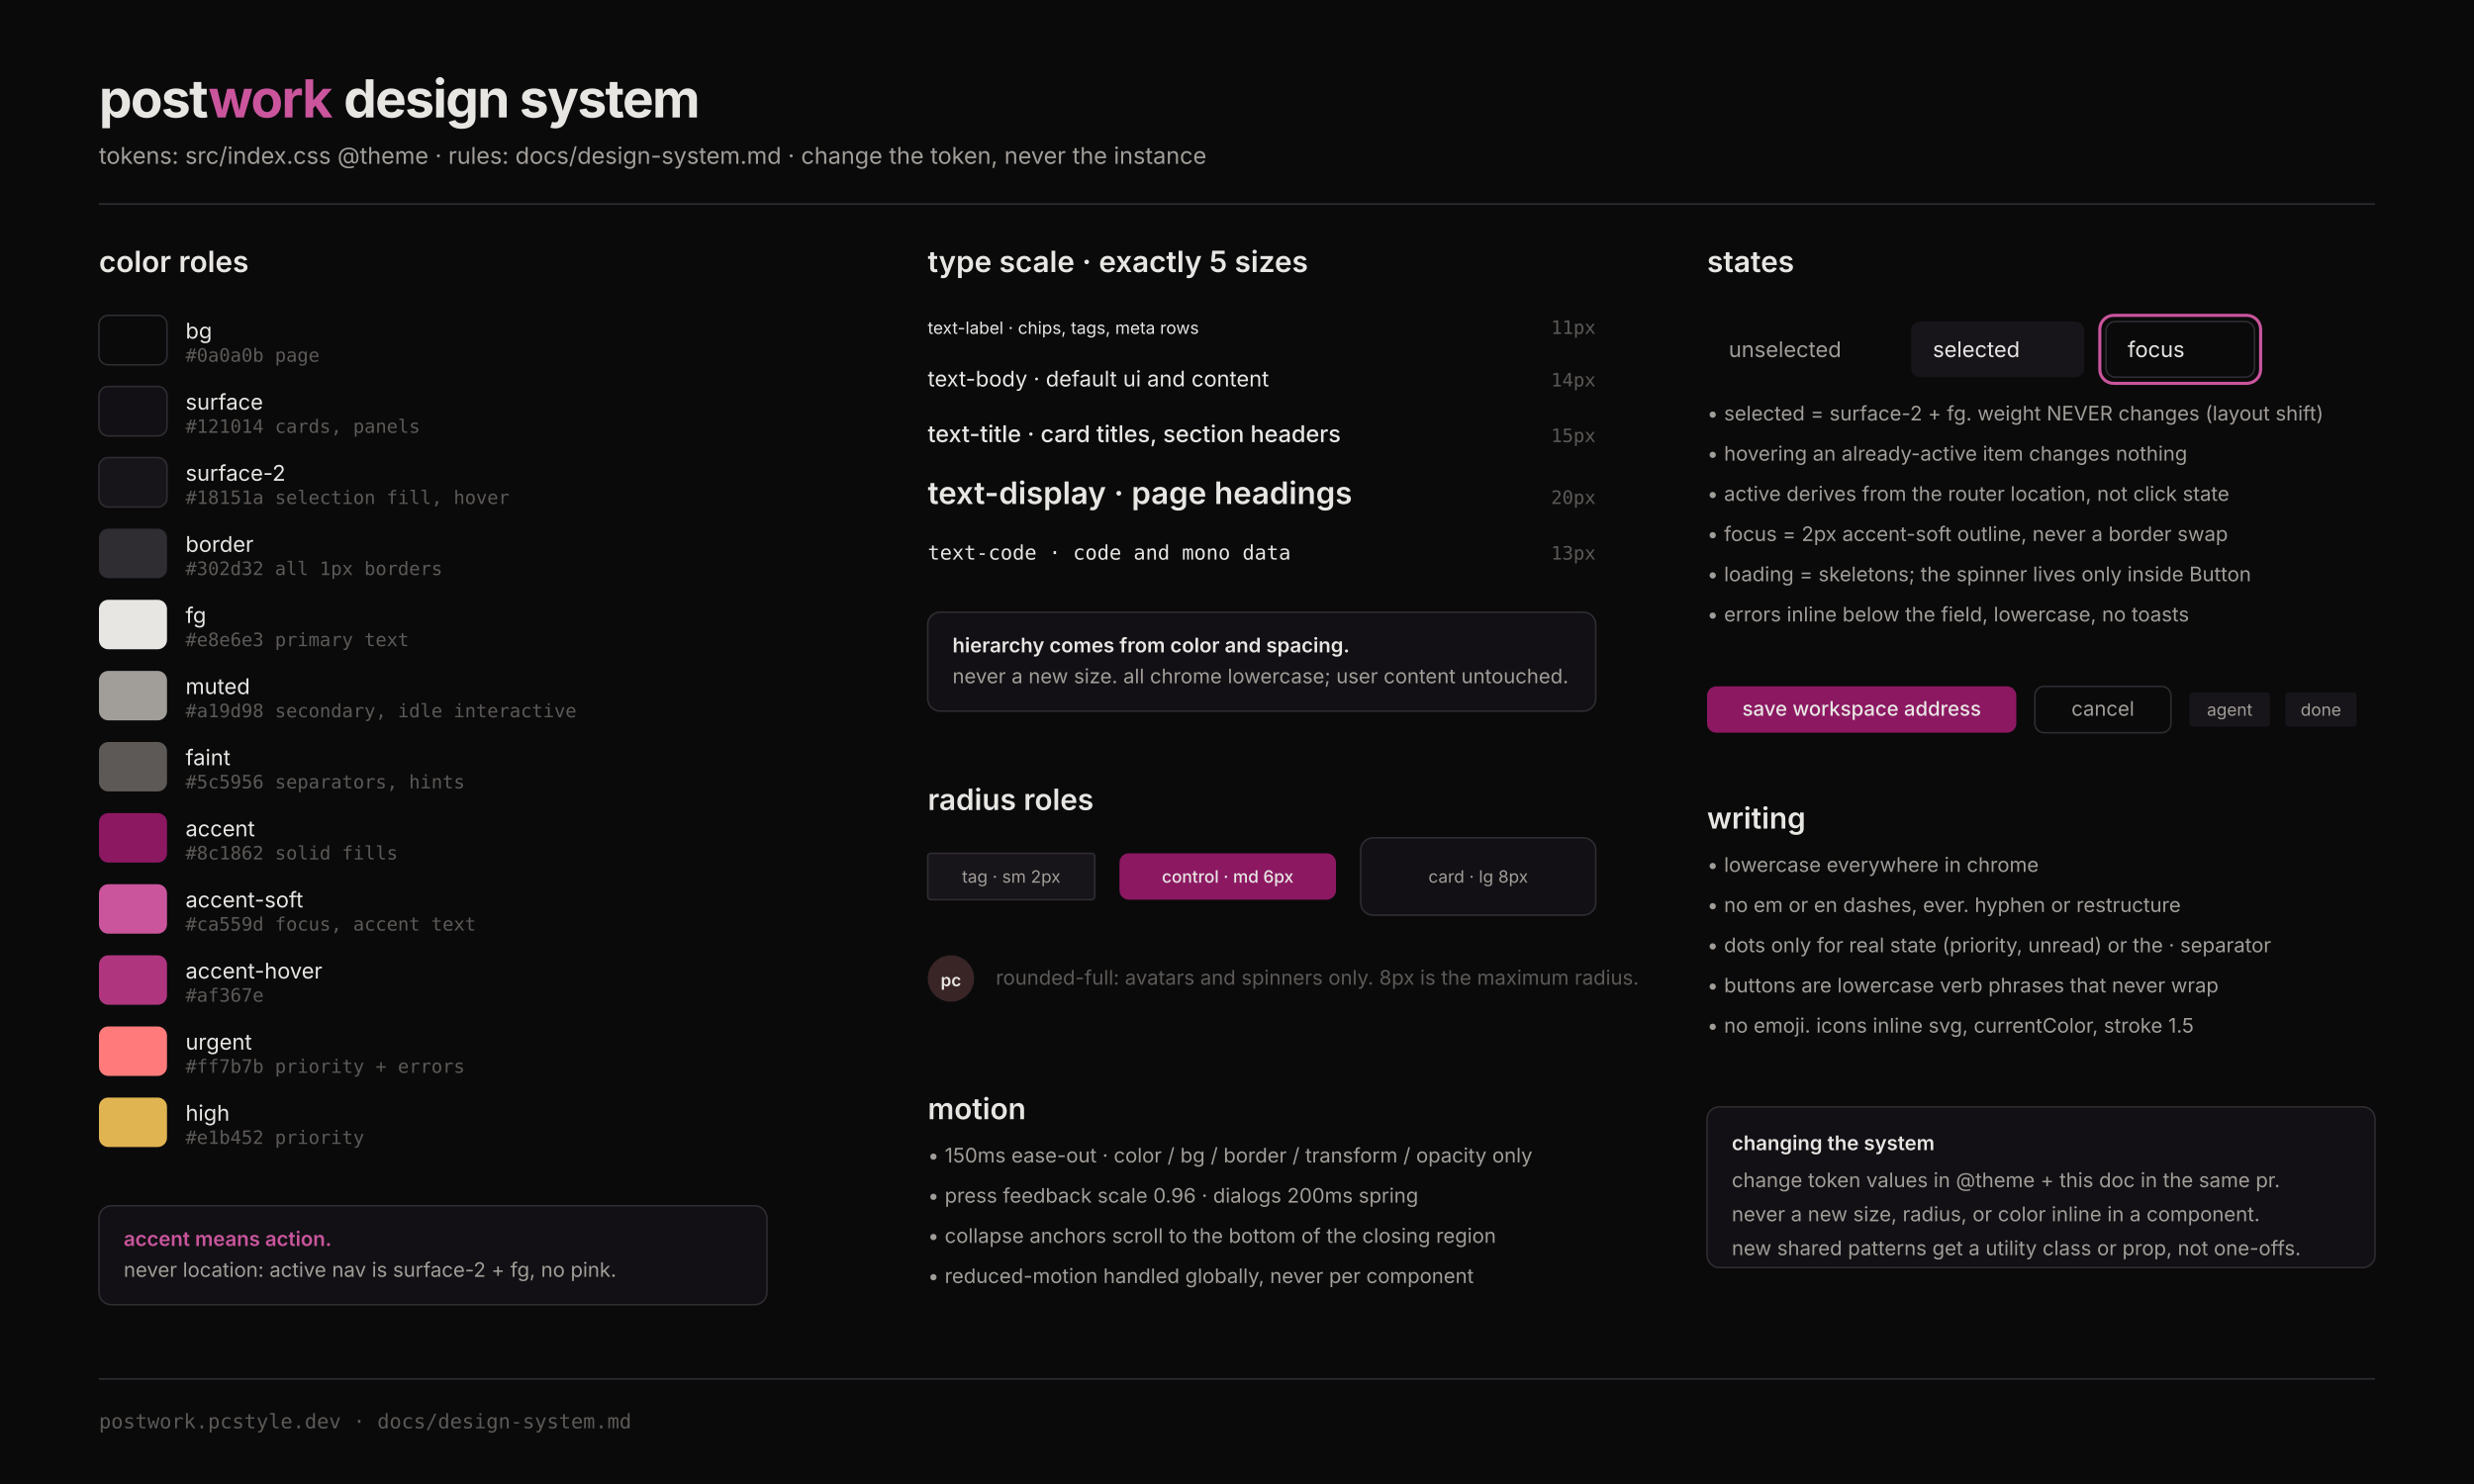
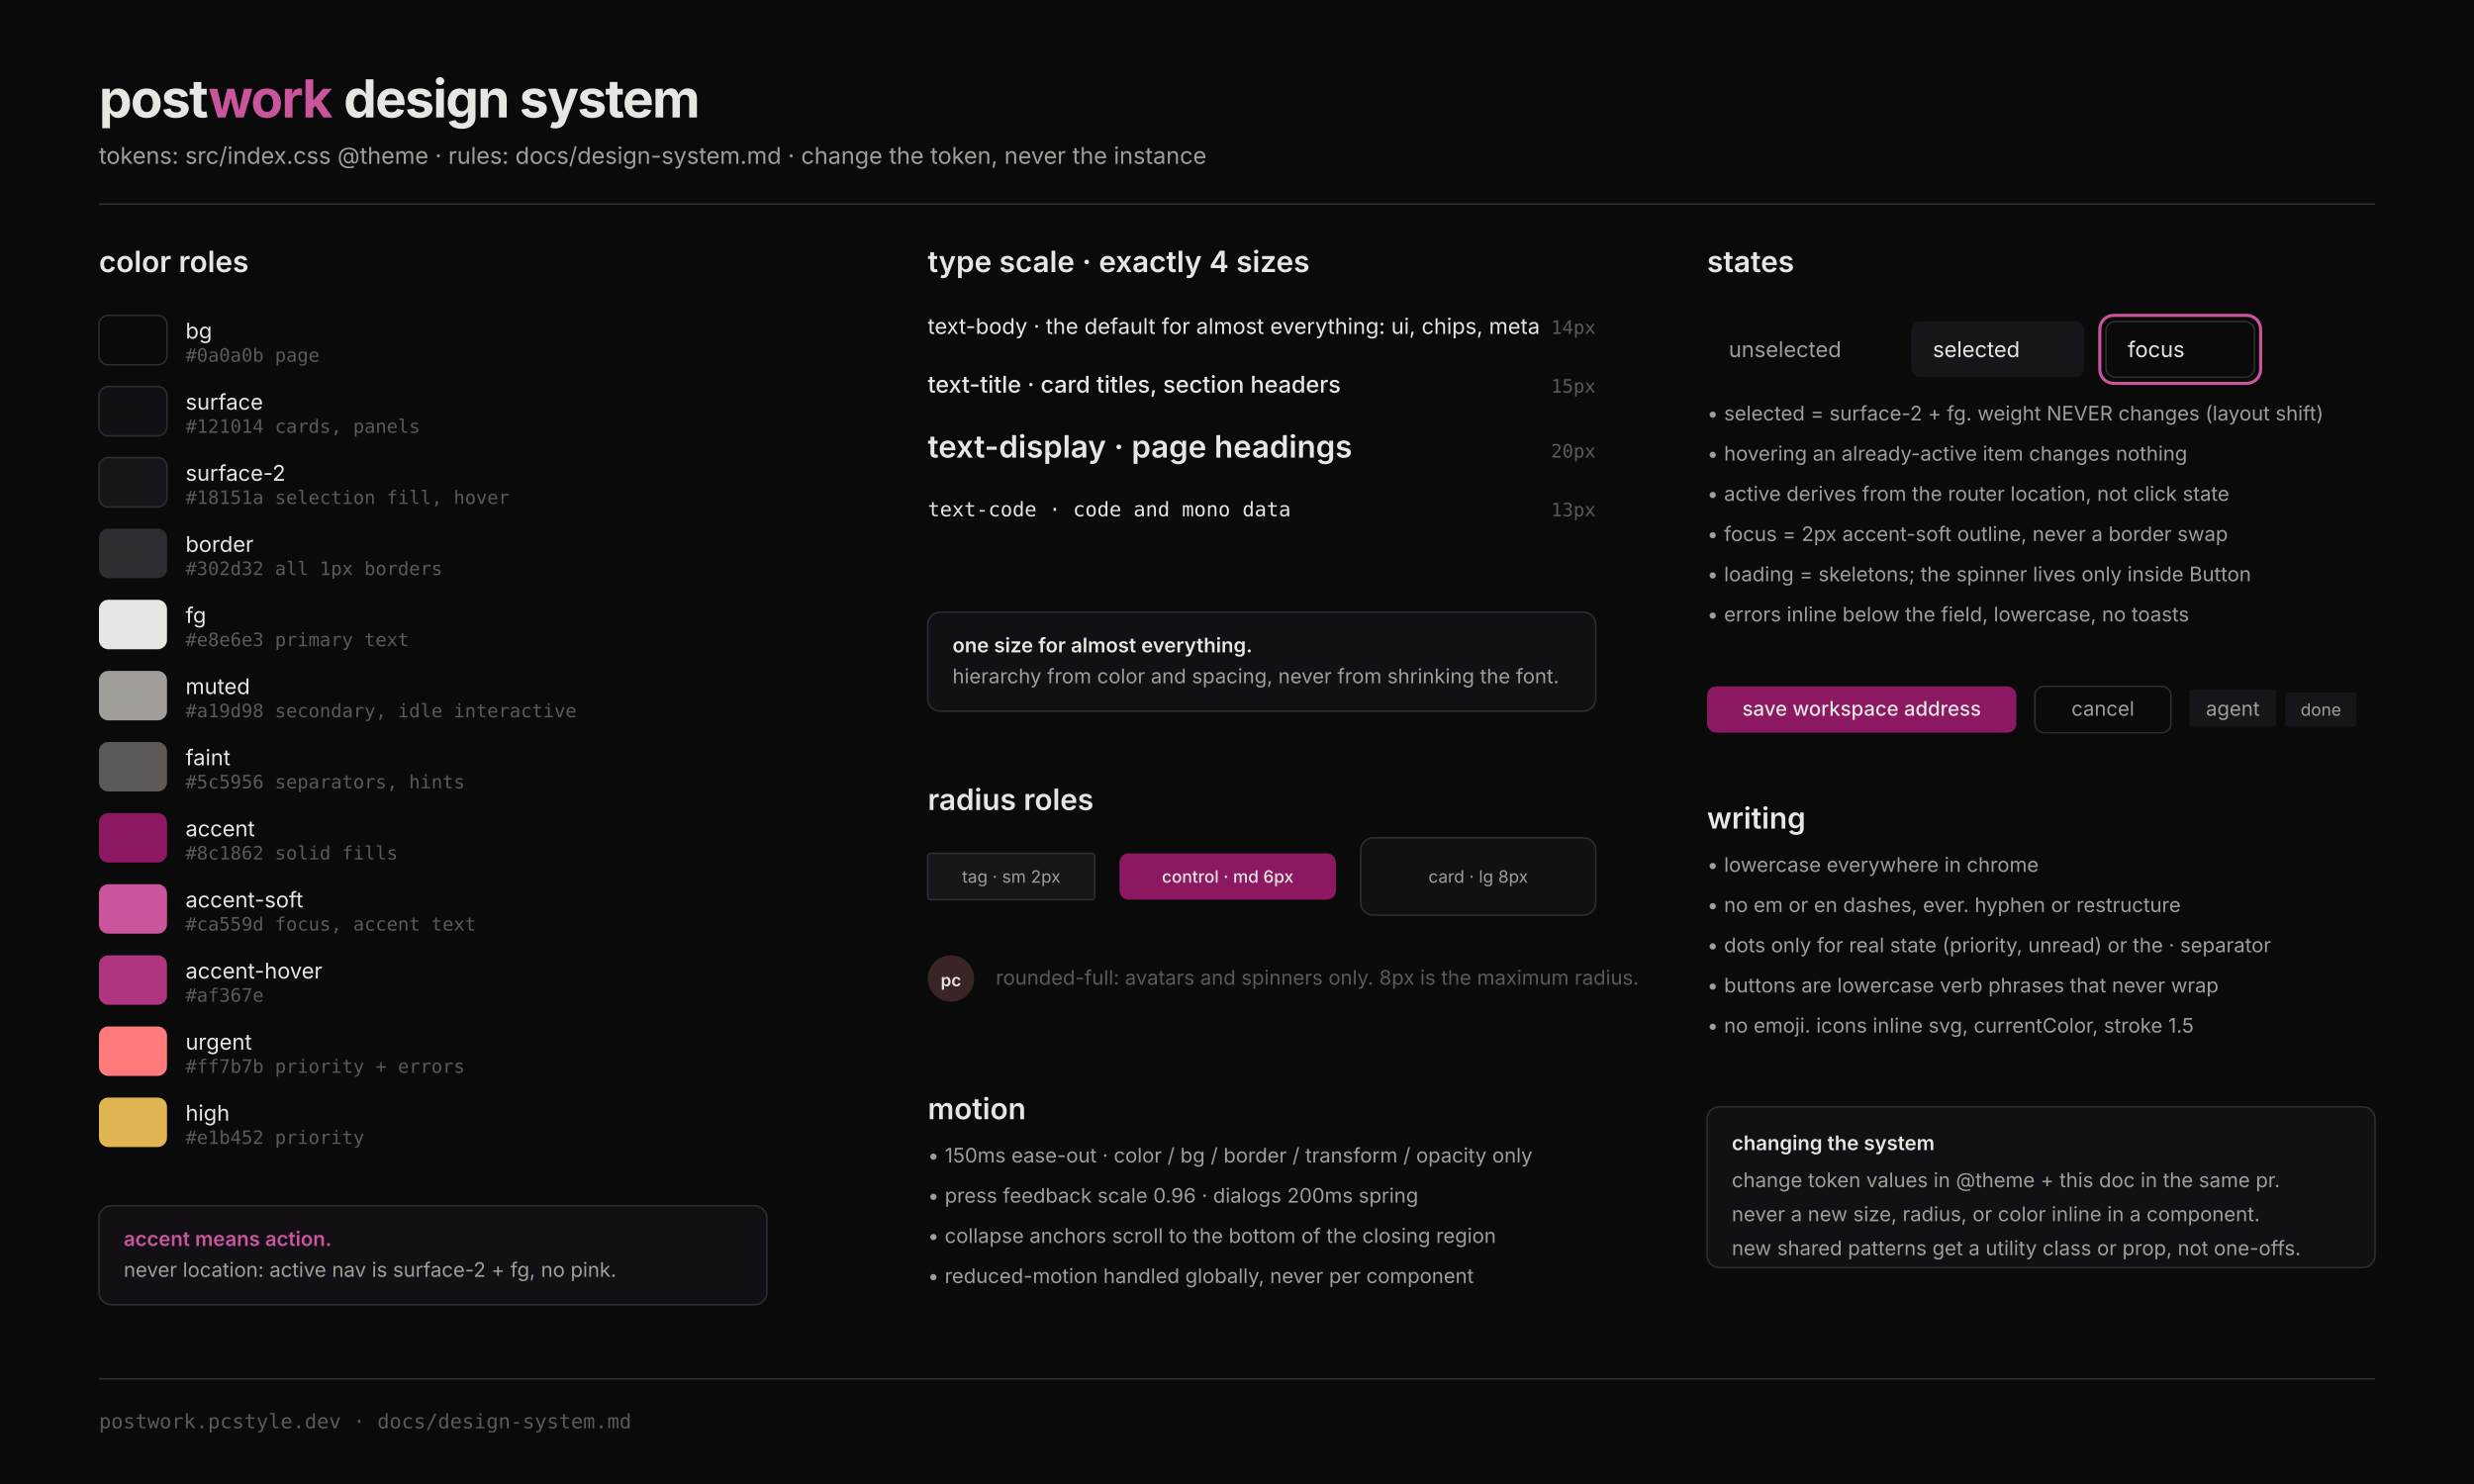
<svg xmlns="http://www.w3.org/2000/svg" width="1600" height="960" viewBox="0 0 1600 960">
  <style>
    text { font-family: "Inter", sans-serif; }
    .mono { font-family: "JetBrains Mono", "DejaVu Sans Mono", monospace; }
  </style>
  <rect width="1600" height="960" fill="#0a0a0b" />
  <text x="64" y="76" fill="#e8e6e3" font-size="34" font-weight="700" letter-spacing="-1">post<tspan fill="#ca559d">work</tspan> design system</text>
  <text x="64" y="106" fill="#a19d98" font-size="15">tokens: src/index.css @theme · rules: docs/design-system.md · change the token, never the instance</text>
  <path d="M64 132 H1536" stroke="#302d32" />
  <g transform="translate(64 176)">
    <text x="0" y="0" fill="#e8e6e3" font-size="19" font-weight="600">color roles</text>
    <g transform="translate(0 28)">
      <rect x="0" y="0" width="44" height="32" rx="6" fill="#0a0a0b" stroke="#302d32" />
      <text x="56" y="15" fill="#e8e6e3" font-size="14">bg</text>
      <text x="56" y="30" fill="#5c5956" font-size="12" class="mono">#0a0a0b page</text>
      <rect x="0" y="46" width="44" height="32" rx="6" fill="#121014" stroke="#302d32" />
      <text x="56" y="61" fill="#e8e6e3" font-size="14">surface</text>
      <text x="56" y="76" fill="#5c5956" font-size="12" class="mono">#121014 cards, panels</text>
      <rect x="0" y="92" width="44" height="32" rx="6" fill="#18151a" stroke="#302d32" />
      <text x="56" y="107" fill="#e8e6e3" font-size="14">surface-2</text>
      <text x="56" y="122" fill="#5c5956" font-size="12" class="mono">#18151a selection fill, hover</text>
      <rect x="0" y="138" width="44" height="32" rx="6" fill="#302d32" />
      <text x="56" y="153" fill="#e8e6e3" font-size="14">border</text>
      <text x="56" y="168" fill="#5c5956" font-size="12" class="mono">#302d32 all 1px borders</text>
      <rect x="0" y="184" width="44" height="32" rx="6" fill="#e8e6e3" />
      <text x="56" y="199" fill="#e8e6e3" font-size="14">fg</text>
      <text x="56" y="214" fill="#5c5956" font-size="12" class="mono">#e8e6e3 primary text</text>
      <rect x="0" y="230" width="44" height="32" rx="6" fill="#a19d98" />
      <text x="56" y="245" fill="#e8e6e3" font-size="14">muted</text>
      <text x="56" y="260" fill="#5c5956" font-size="12" class="mono">#a19d98 secondary, idle interactive</text>
      <rect x="0" y="276" width="44" height="32" rx="6" fill="#5c5956" />
      <text x="56" y="291" fill="#e8e6e3" font-size="14">faint</text>
      <text x="56" y="306" fill="#5c5956" font-size="12" class="mono">#5c5956 separators, hints</text>
      <rect x="0" y="322" width="44" height="32" rx="6" fill="#8c1862" />
      <text x="56" y="337" fill="#e8e6e3" font-size="14">accent</text>
      <text x="56" y="352" fill="#5c5956" font-size="12" class="mono">#8c1862 solid fills</text>
      <rect x="0" y="368" width="44" height="32" rx="6" fill="#ca559d" />
      <text x="56" y="383" fill="#e8e6e3" font-size="14">accent-soft</text>
      <text x="56" y="398" fill="#5c5956" font-size="12" class="mono">#ca559d focus, accent text</text>
      <rect x="0" y="414" width="44" height="32" rx="6" fill="#af367e" />
      <text x="56" y="429" fill="#e8e6e3" font-size="14">accent-hover</text>
      <text x="56" y="444" fill="#5c5956" font-size="12" class="mono">#af367e</text>
      <rect x="0" y="460" width="44" height="32" rx="6" fill="#ff7b7b" />
      <text x="56" y="475" fill="#e8e6e3" font-size="14">urgent</text>
      <text x="56" y="490" fill="#5c5956" font-size="12" class="mono">#ff7b7b priority + errors</text>
      <rect x="0" y="506" width="44" height="32" rx="6" fill="#e1b452" />
      <text x="56" y="521" fill="#e8e6e3" font-size="14">high</text>
      <text x="56" y="536" fill="#5c5956" font-size="12" class="mono">#e1b452 priority</text>
    </g>
    <g transform="translate(0 604)">
      <rect x="0" y="0" width="432" height="64" rx="8" fill="#121014" stroke="#302d32" />
      <text x="16" y="26" fill="#ca559d" font-size="13" font-weight="600">accent means action.</text>
      <text x="16" y="46" fill="#a19d98" font-size="13">never location: active nav is surface-2 + fg, no pink.</text>
    </g>
  </g>
  <g transform="translate(600 176)">
-     <text x="0" y="0" fill="#e8e6e3" font-size="19" font-weight="600">type scale · exactly 5 sizes</text>
+     <text x="0" y="0" fill="#e8e6e3" font-size="19" font-weight="600">type scale · exactly 4 sizes</text>
    <g transform="translate(0 40)">
-       <text x="0" y="0" fill="#e8e6e3" font-size="11">text-label · chips, tags, meta rows</text>
-       <text x="432" y="0" fill="#5c5956" font-size="12" class="mono" text-anchor="end">11px</text>
-       <text x="0" y="34" fill="#e8e6e3" font-size="14">text-body · default ui and content</text>
-       <text x="432" y="34" fill="#5c5956" font-size="12" class="mono" text-anchor="end">14px</text>
-       <text x="0" y="70" fill="#e8e6e3" font-size="15" font-weight="500">text-title · card titles, section headers</text>
-       <text x="432" y="70" fill="#5c5956" font-size="12" class="mono" text-anchor="end">15px</text>
-       <text x="0" y="110" fill="#e8e6e3" font-size="20" font-weight="600">text-display · page headings</text>
-       <text x="432" y="110" fill="#5c5956" font-size="12" class="mono" text-anchor="end">20px</text>
-       <text x="0" y="146" fill="#e8e6e3" font-size="13" class="mono">text-code · code and mono data</text>
-       <text x="432" y="146" fill="#5c5956" font-size="12" class="mono" text-anchor="end">13px</text>
+       <text x="0" y="0" fill="#e8e6e3" font-size="14">text-body · the default for almost everything: ui, chips, meta</text>
+       <text x="432" y="0" fill="#5c5956" font-size="12" class="mono" text-anchor="end">14px</text>
+       <text x="0" y="38" fill="#e8e6e3" font-size="15" font-weight="500">text-title · card titles, section headers</text>
+       <text x="432" y="38" fill="#5c5956" font-size="12" class="mono" text-anchor="end">15px</text>
+       <text x="0" y="80" fill="#e8e6e3" font-size="20" font-weight="600">text-display · page headings</text>
+       <text x="432" y="80" fill="#5c5956" font-size="12" class="mono" text-anchor="end">20px</text>
+       <text x="0" y="118" fill="#e8e6e3" font-size="13" class="mono">text-code · code and mono data</text>
+       <text x="432" y="118" fill="#5c5956" font-size="12" class="mono" text-anchor="end">13px</text>
    </g>
    <g transform="translate(0 220)">
      <rect x="0" y="0" width="432" height="64" rx="8" fill="#121014" stroke="#302d32" />
-       <text x="16" y="26" fill="#e8e6e3" font-size="13" font-weight="600">hierarchy comes from color and spacing.</text>
-       <text x="16" y="46" fill="#a19d98" font-size="13">never a new size. all chrome lowercase; user content untouched.</text>
+       <text x="16" y="26" fill="#e8e6e3" font-size="13" font-weight="600">one size for almost everything.</text>
+       <text x="16" y="46" fill="#a19d98" font-size="13">hierarchy from color and spacing, never from shrinking the font.</text>
    </g>
    <text x="0" y="348" fill="#e8e6e3" font-size="19" font-weight="600">radius roles</text>
    <g transform="translate(0 376)">
      <rect x="0" y="0" width="108" height="30" rx="2" fill="#18151a" stroke="#302d32" />
      <text x="54" y="19" fill="#a19d98" font-size="11" text-anchor="middle">tag · sm 2px</text>
      <rect x="124" y="0" width="140" height="30" rx="6" fill="#8c1862" />
      <text x="194" y="19" fill="#e8e6e3" font-size="11" font-weight="500" text-anchor="middle">control · md 6px</text>
      <rect x="280" y="-10" width="152" height="50" rx="8" fill="#121014" stroke="#302d32" />
      <text x="356" y="19" fill="#a19d98" font-size="11" text-anchor="middle">card · lg 8px</text>
    </g>
    <g transform="translate(0 442)">
      <circle cx="15" cy="15" r="15" fill="#3a2526" />
      <text x="15" y="20" fill="#e8e6e3" font-size="11" font-weight="600" text-anchor="middle">pc</text>
      <text x="44" y="19" fill="#5c5956" font-size="13">rounded-full: avatars and spinners only. 8px is the maximum radius.</text>
    </g>
    <text x="0" y="548" fill="#e8e6e3" font-size="19" font-weight="600">motion</text>
    <g transform="translate(0 576)">
      <text x="0" y="0" fill="#a19d98" font-size="13">• 150ms ease-out · color / bg / border / transform / opacity only</text>
      <text x="0" y="26" fill="#a19d98" font-size="13">• press feedback scale 0.96 · dialogs 200ms spring</text>
      <text x="0" y="52" fill="#a19d98" font-size="13">• collapse anchors scroll to the bottom of the closing region</text>
      <text x="0" y="78" fill="#a19d98" font-size="13">• reduced-motion handled globally, never per component</text>
    </g>
  </g>
  <g transform="translate(1104 176)">
    <text x="0" y="0" fill="#e8e6e3" font-size="19" font-weight="600">states</text>
    <g transform="translate(0 32)">
      <rect x="0" y="0" width="120" height="36" rx="6" fill="none" />
      <text x="14" y="23" fill="#a19d98" font-size="14">unselected</text>
      <rect x="132" y="0" width="112" height="36" rx="6" fill="#18151a" />
      <text x="146" y="23" fill="#e8e6e3" font-size="14">selected</text>
      <rect x="258" y="0" width="96" height="36" rx="6" fill="#0a0a0b" stroke="#302d32" />
      <rect x="254" y="-4" width="104" height="44" rx="9" fill="none" stroke="#ca559d" stroke-width="2" />
      <text x="272" y="23" fill="#e8e6e3" font-size="14">focus</text>
    </g>
    <g transform="translate(0 96)">
      <text x="0" y="0" fill="#a19d98" font-size="13">• selected = surface-2 + fg. weight NEVER changes (layout shift)</text>
      <text x="0" y="26" fill="#a19d98" font-size="13">• hovering an already-active item changes nothing</text>
      <text x="0" y="52" fill="#a19d98" font-size="13">• active derives from the router location, not click state</text>
      <text x="0" y="78" fill="#a19d98" font-size="13">• focus = 2px accent-soft outline, never a border swap</text>
      <text x="0" y="104" fill="#a19d98" font-size="13">• loading = skeletons; the spinner lives only inside Button</text>
      <text x="0" y="130" fill="#a19d98" font-size="13">• errors inline below the field, lowercase, no toasts</text>
    </g>
    <g transform="translate(0 268)">
      <rect x="0" y="0" width="200" height="30" rx="6" fill="#8c1862" />
      <text x="100" y="19" fill="#e8e6e3" font-size="13" font-weight="500" text-anchor="middle">save workspace address</text>
      <rect x="212" y="0" width="88" height="30" rx="6" fill="#0a0a0b" stroke="#302d32" />
      <text x="256" y="19" fill="#a19d98" font-size="13" text-anchor="middle">cancel</text>
-       <rect x="312" y="4" width="52" height="22" rx="2" fill="#18151a" />
-       <text x="338" y="19" fill="#a19d98" font-size="11" text-anchor="middle">agent</text>
+       <rect x="312" y="2" width="56" height="24" rx="2" fill="#18151a" />
+       <text x="340" y="19" fill="#a19d98" font-size="13" text-anchor="middle">agent</text>
      <rect x="374" y="4" width="46" height="22" rx="2" fill="#18151a" />
      <text x="397" y="19" fill="#a19d98" font-size="11" text-anchor="middle">done</text>
    </g>
    <text x="0" y="360" fill="#e8e6e3" font-size="19" font-weight="600">writing</text>
    <g transform="translate(0 388)">
      <text x="0" y="0" fill="#a19d98" font-size="13">• lowercase everywhere in chrome</text>
      <text x="0" y="26" fill="#a19d98" font-size="13">• no em or en dashes, ever. hyphen or restructure</text>
      <text x="0" y="52" fill="#a19d98" font-size="13">• dots only for real state (priority, unread) or the · separator</text>
      <text x="0" y="78" fill="#a19d98" font-size="13">• buttons are lowercase verb phrases that never wrap</text>
      <text x="0" y="104" fill="#a19d98" font-size="13">• no emoji. icons inline svg, currentColor, stroke 1.5</text>
    </g>
    <g transform="translate(0 540)">
      <rect x="0" y="0" width="432" height="104" rx="8" fill="#121014" stroke="#302d32" />
      <text x="16" y="28" fill="#e8e6e3" font-size="13" font-weight="600">changing the system</text>
      <text x="16" y="52" fill="#a19d98" font-size="13">change token values in @theme + this doc in the same pr.</text>
      <text x="16" y="74" fill="#a19d98" font-size="13">never a new size, radius, or color inline in a component.</text>
      <text x="16" y="96" fill="#a19d98" font-size="13">new shared patterns get a utility class or prop, not one-offs.</text>
    </g>
  </g>
  <path d="M64 892 H1536" stroke="#302d32" />
  <text x="64" y="924" fill="#5c5956" font-size="13" class="mono">postwork.pcstyle.dev · docs/design-system.md</text>
</svg>
